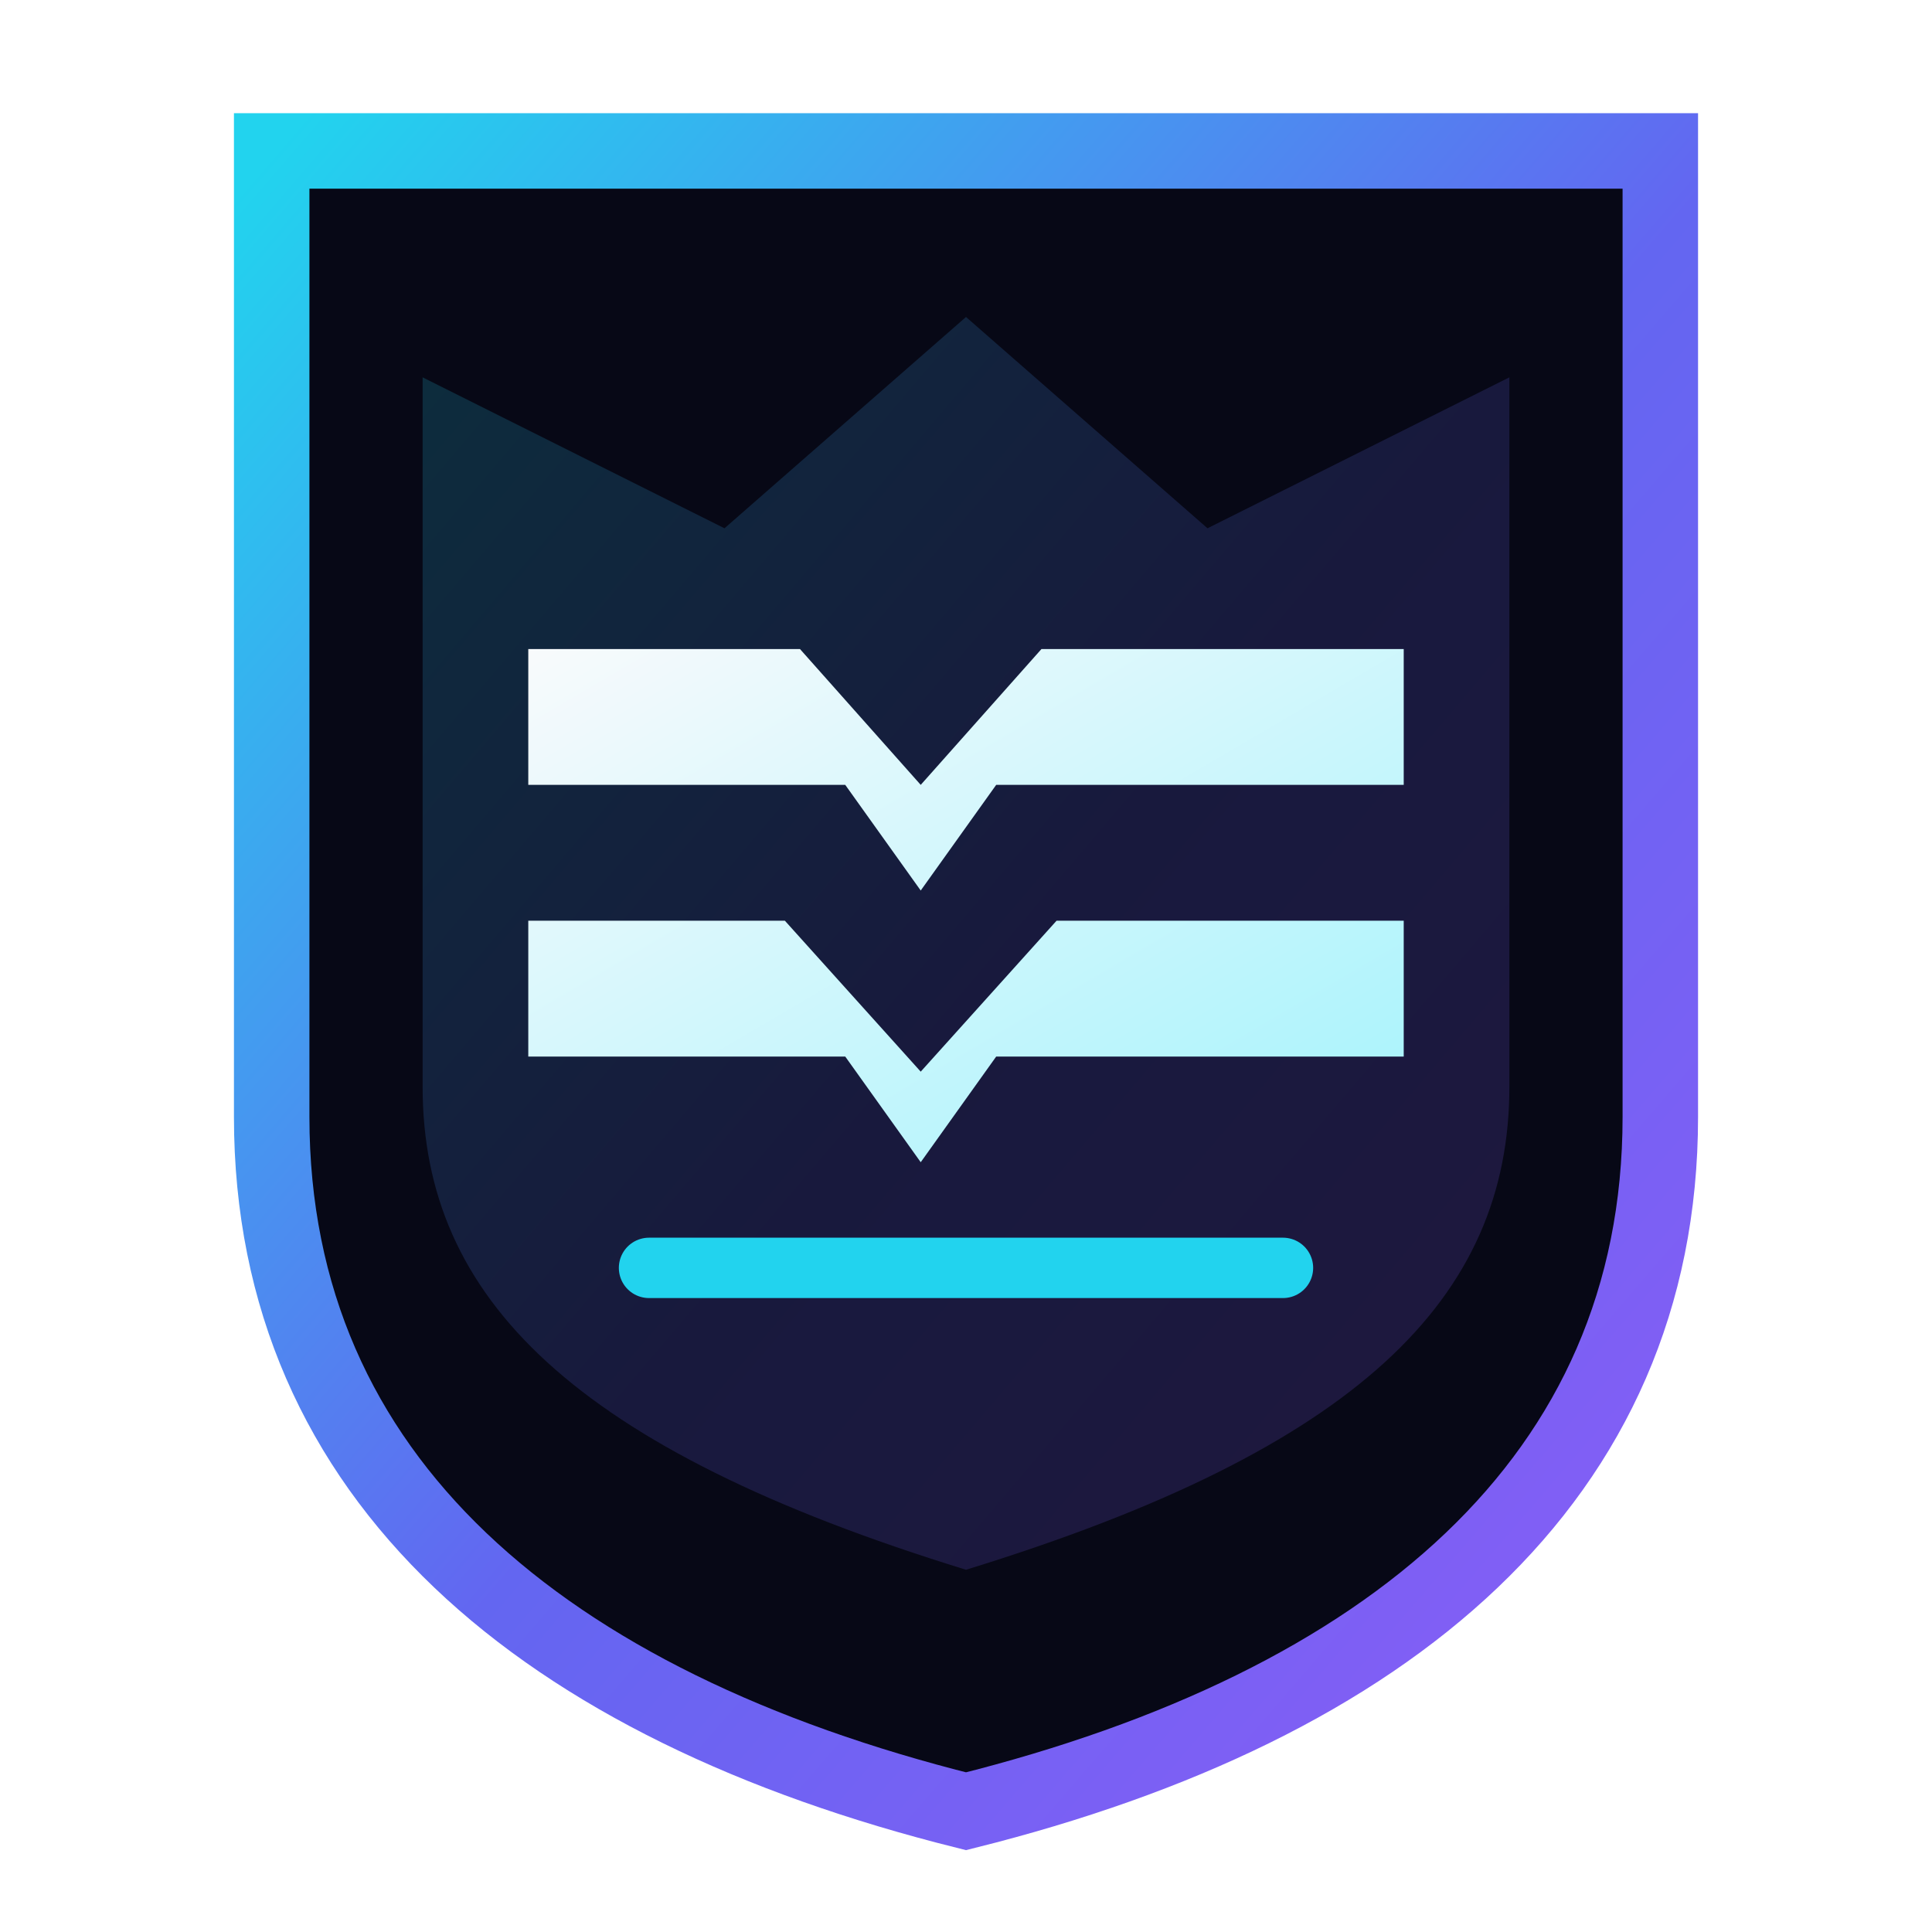
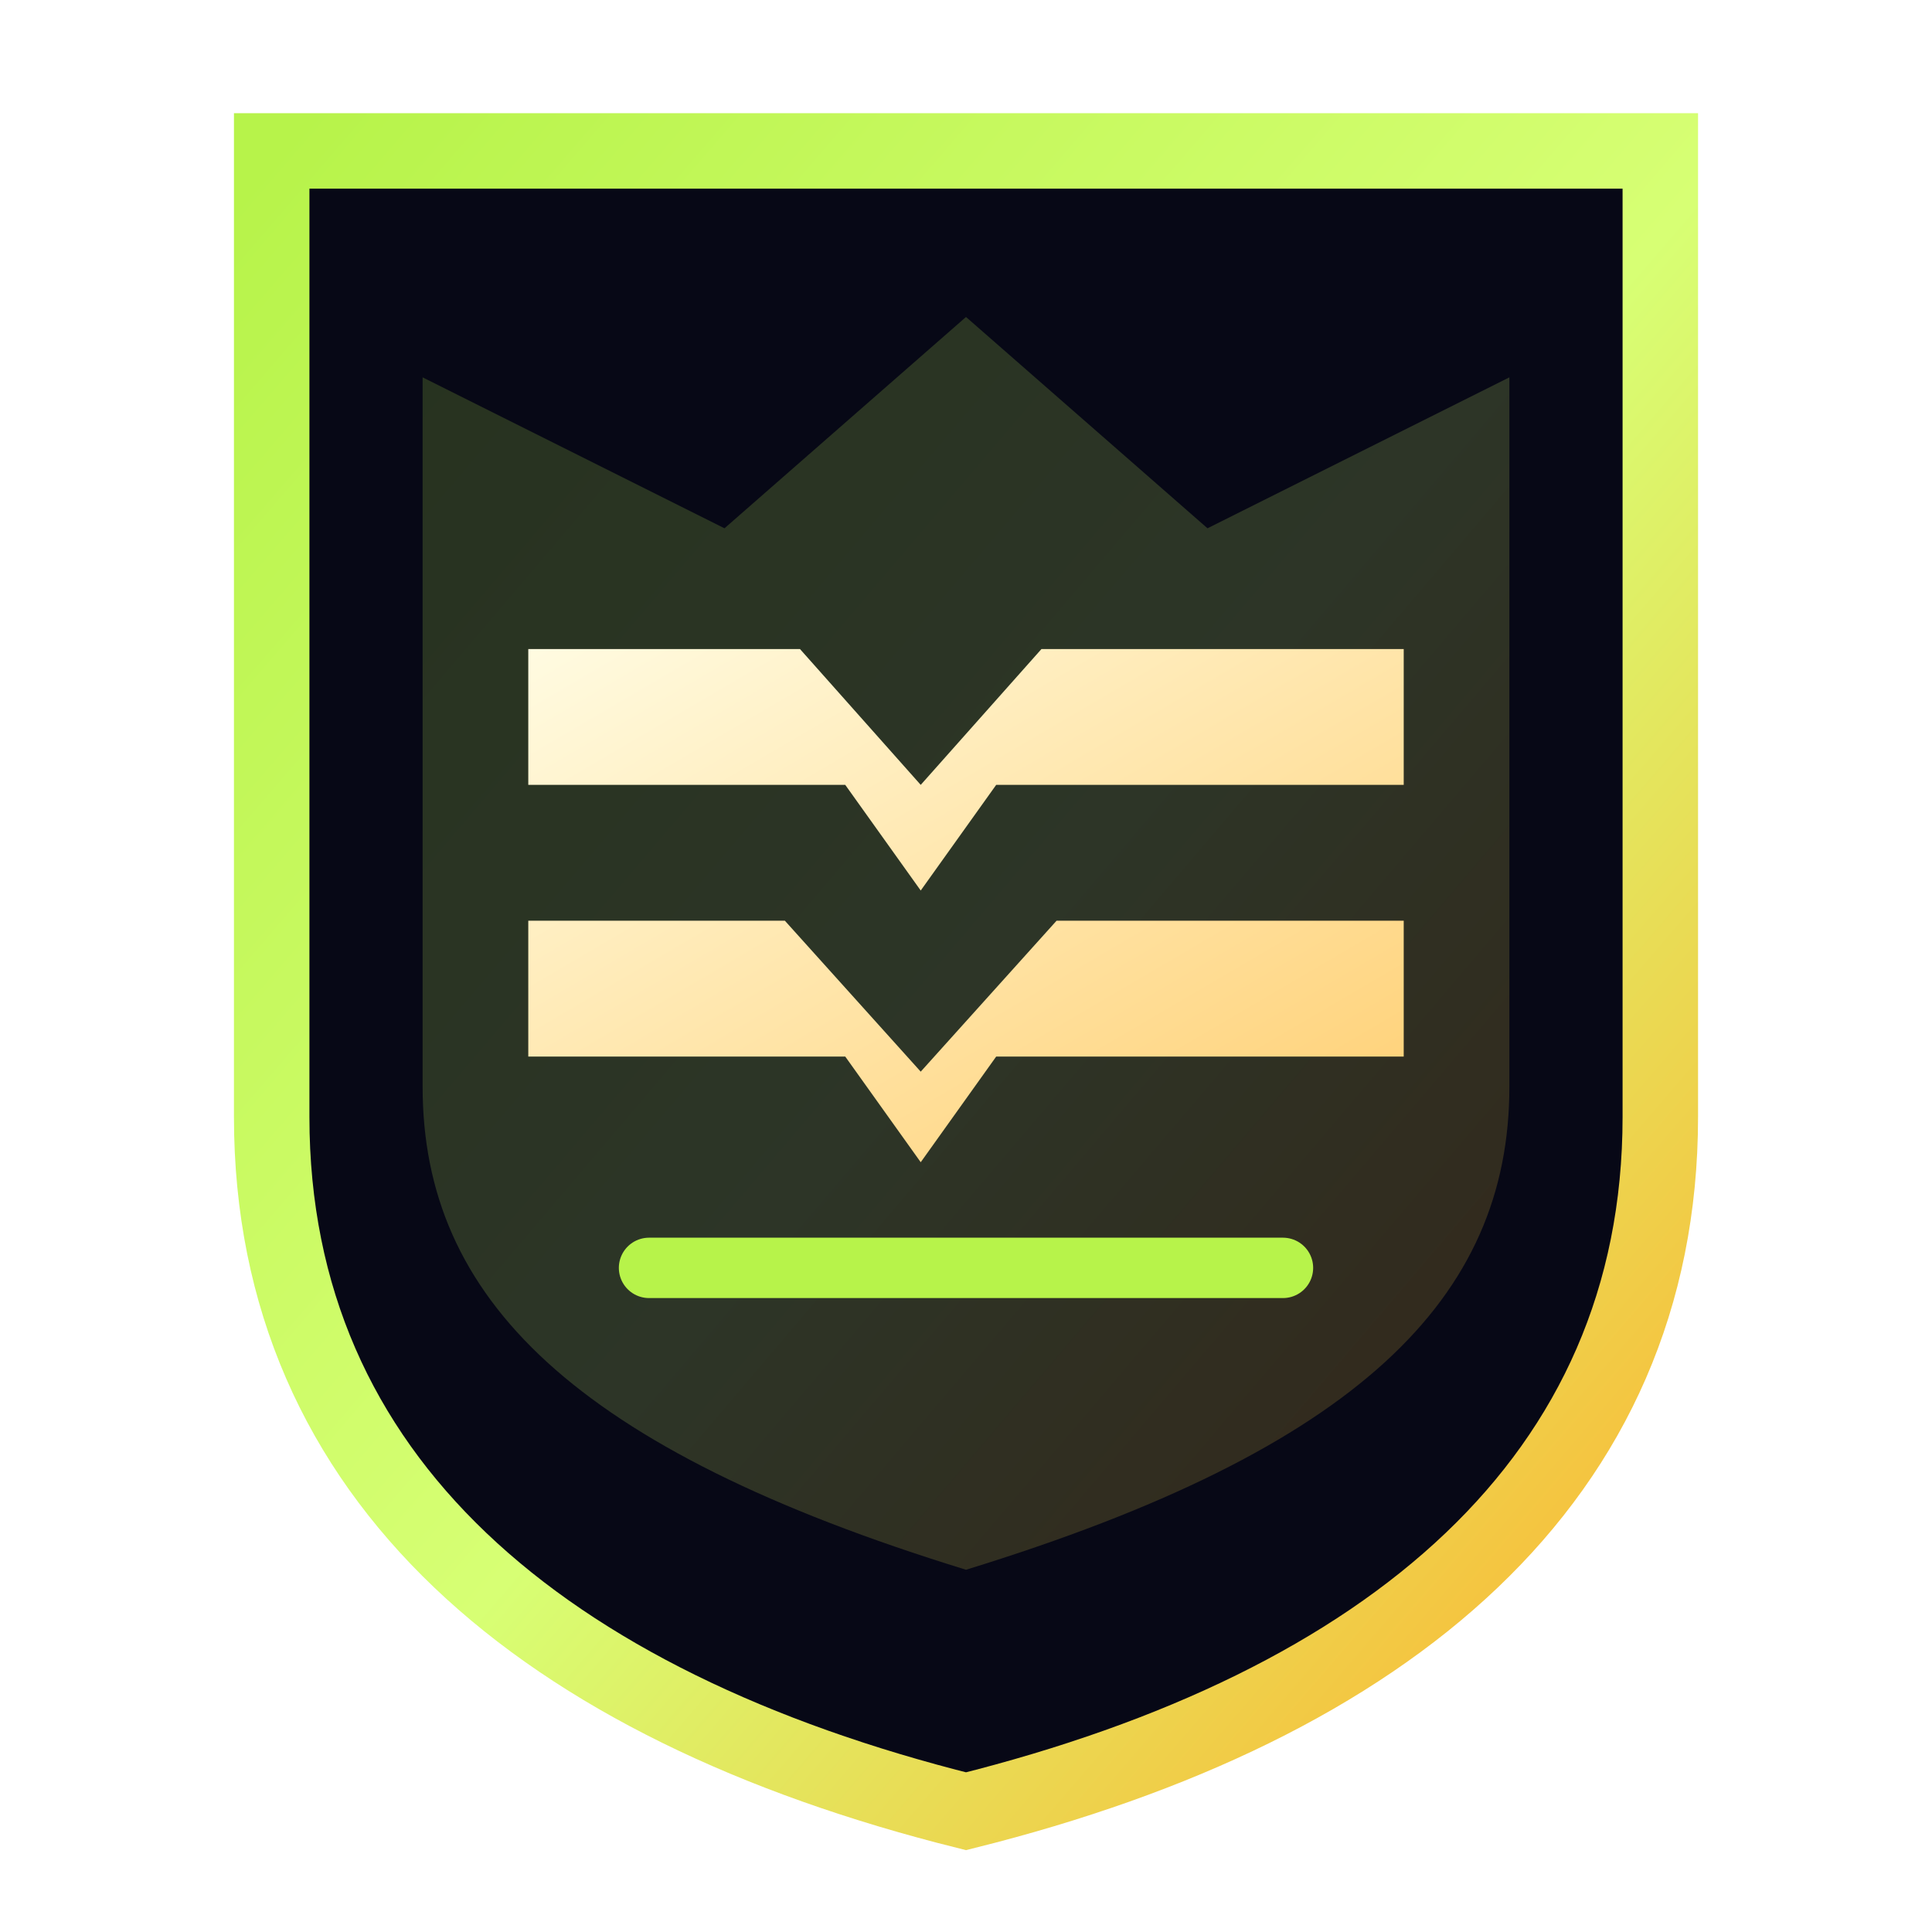
<svg xmlns="http://www.w3.org/2000/svg" viewBox="0 0 128 128" role="img" aria-labelledby="title desc">
  <defs>
    <linearGradient id="bg" x1="0" y1="0" x2="1" y2="1">
-       <stop offset="0" stop-color="#22d3ee" />
-       <stop offset=".52" stop-color="#6366f1" />
-       <stop offset="1" stop-color="#8b5cf6" />
+       <stop offset="0" stop-color="#b7f34a" />
+       <stop offset=".52" stop-color="#d7ff74" />
+       <stop offset="1" stop-color="#ffb02e" />
    </linearGradient>
    <linearGradient id="steel" x1="0" y1="0" x2="1" y2="1">
-       <stop offset="0" stop-color="#f8fafc" />
-       <stop offset="1" stop-color="#a5f3fc" />
+       <stop offset="0" stop-color="#fffbe1" />
+       <stop offset="1" stop-color="#ffcf72" />
    </linearGradient>
  </defs>
  <path d="M18 10h92v64c0 24-18 39-46 46C36 113 18 98 18 74V10Z" fill="#070816" stroke="url(#bg)" stroke-width="5" />
  <path d="m28 25 20 10 16-14 16 14 20-10v47c0 14-10 24-36 32-26-8-36-18-36-32V25Z" fill="url(#bg)" opacity=".18" />
  <path d="M35 43h18l8 9 8-9h24v9H66l-5 7-5-7H35v-9Zm0 18h17l9 10 9-10h23v9H66l-5 7-5-7H35v-9Z" fill="url(#steel)" />
-   <path d="M43 84h42" stroke="#22d3ee" stroke-width="4" stroke-linecap="round" />
+   <path d="M43 84h42" stroke="#b7f34a" stroke-width="4" stroke-linecap="round" />
</svg>
